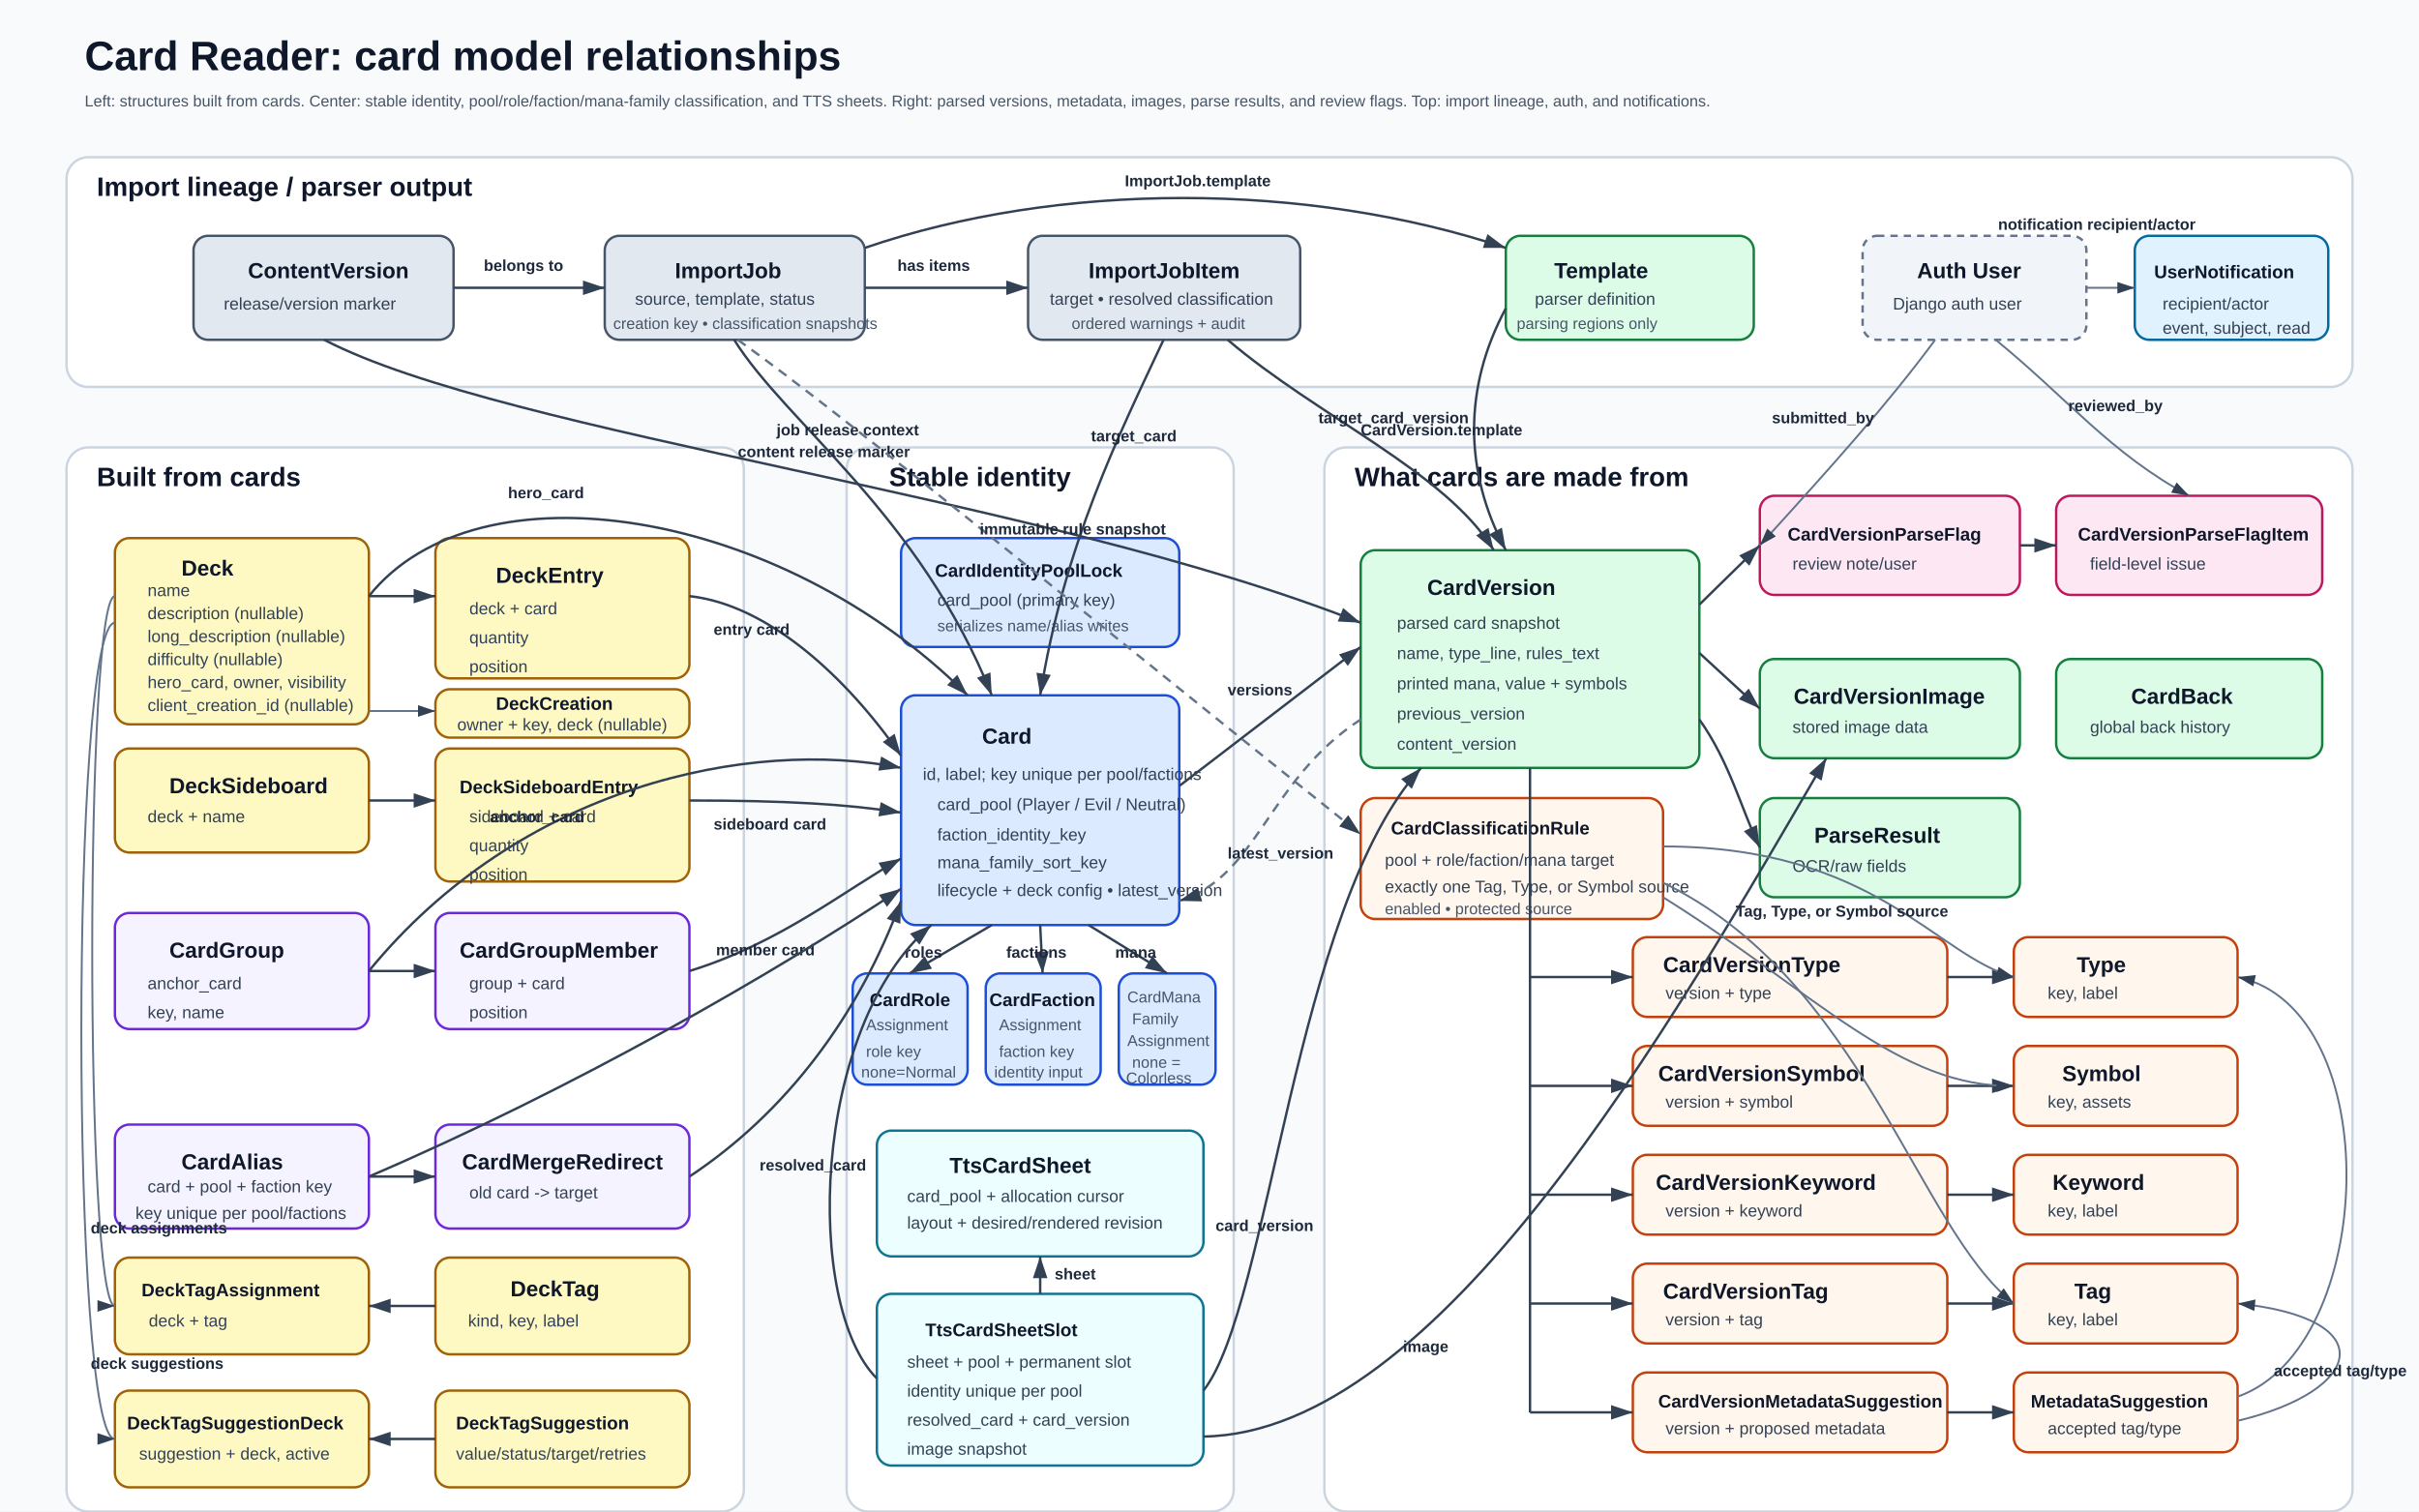
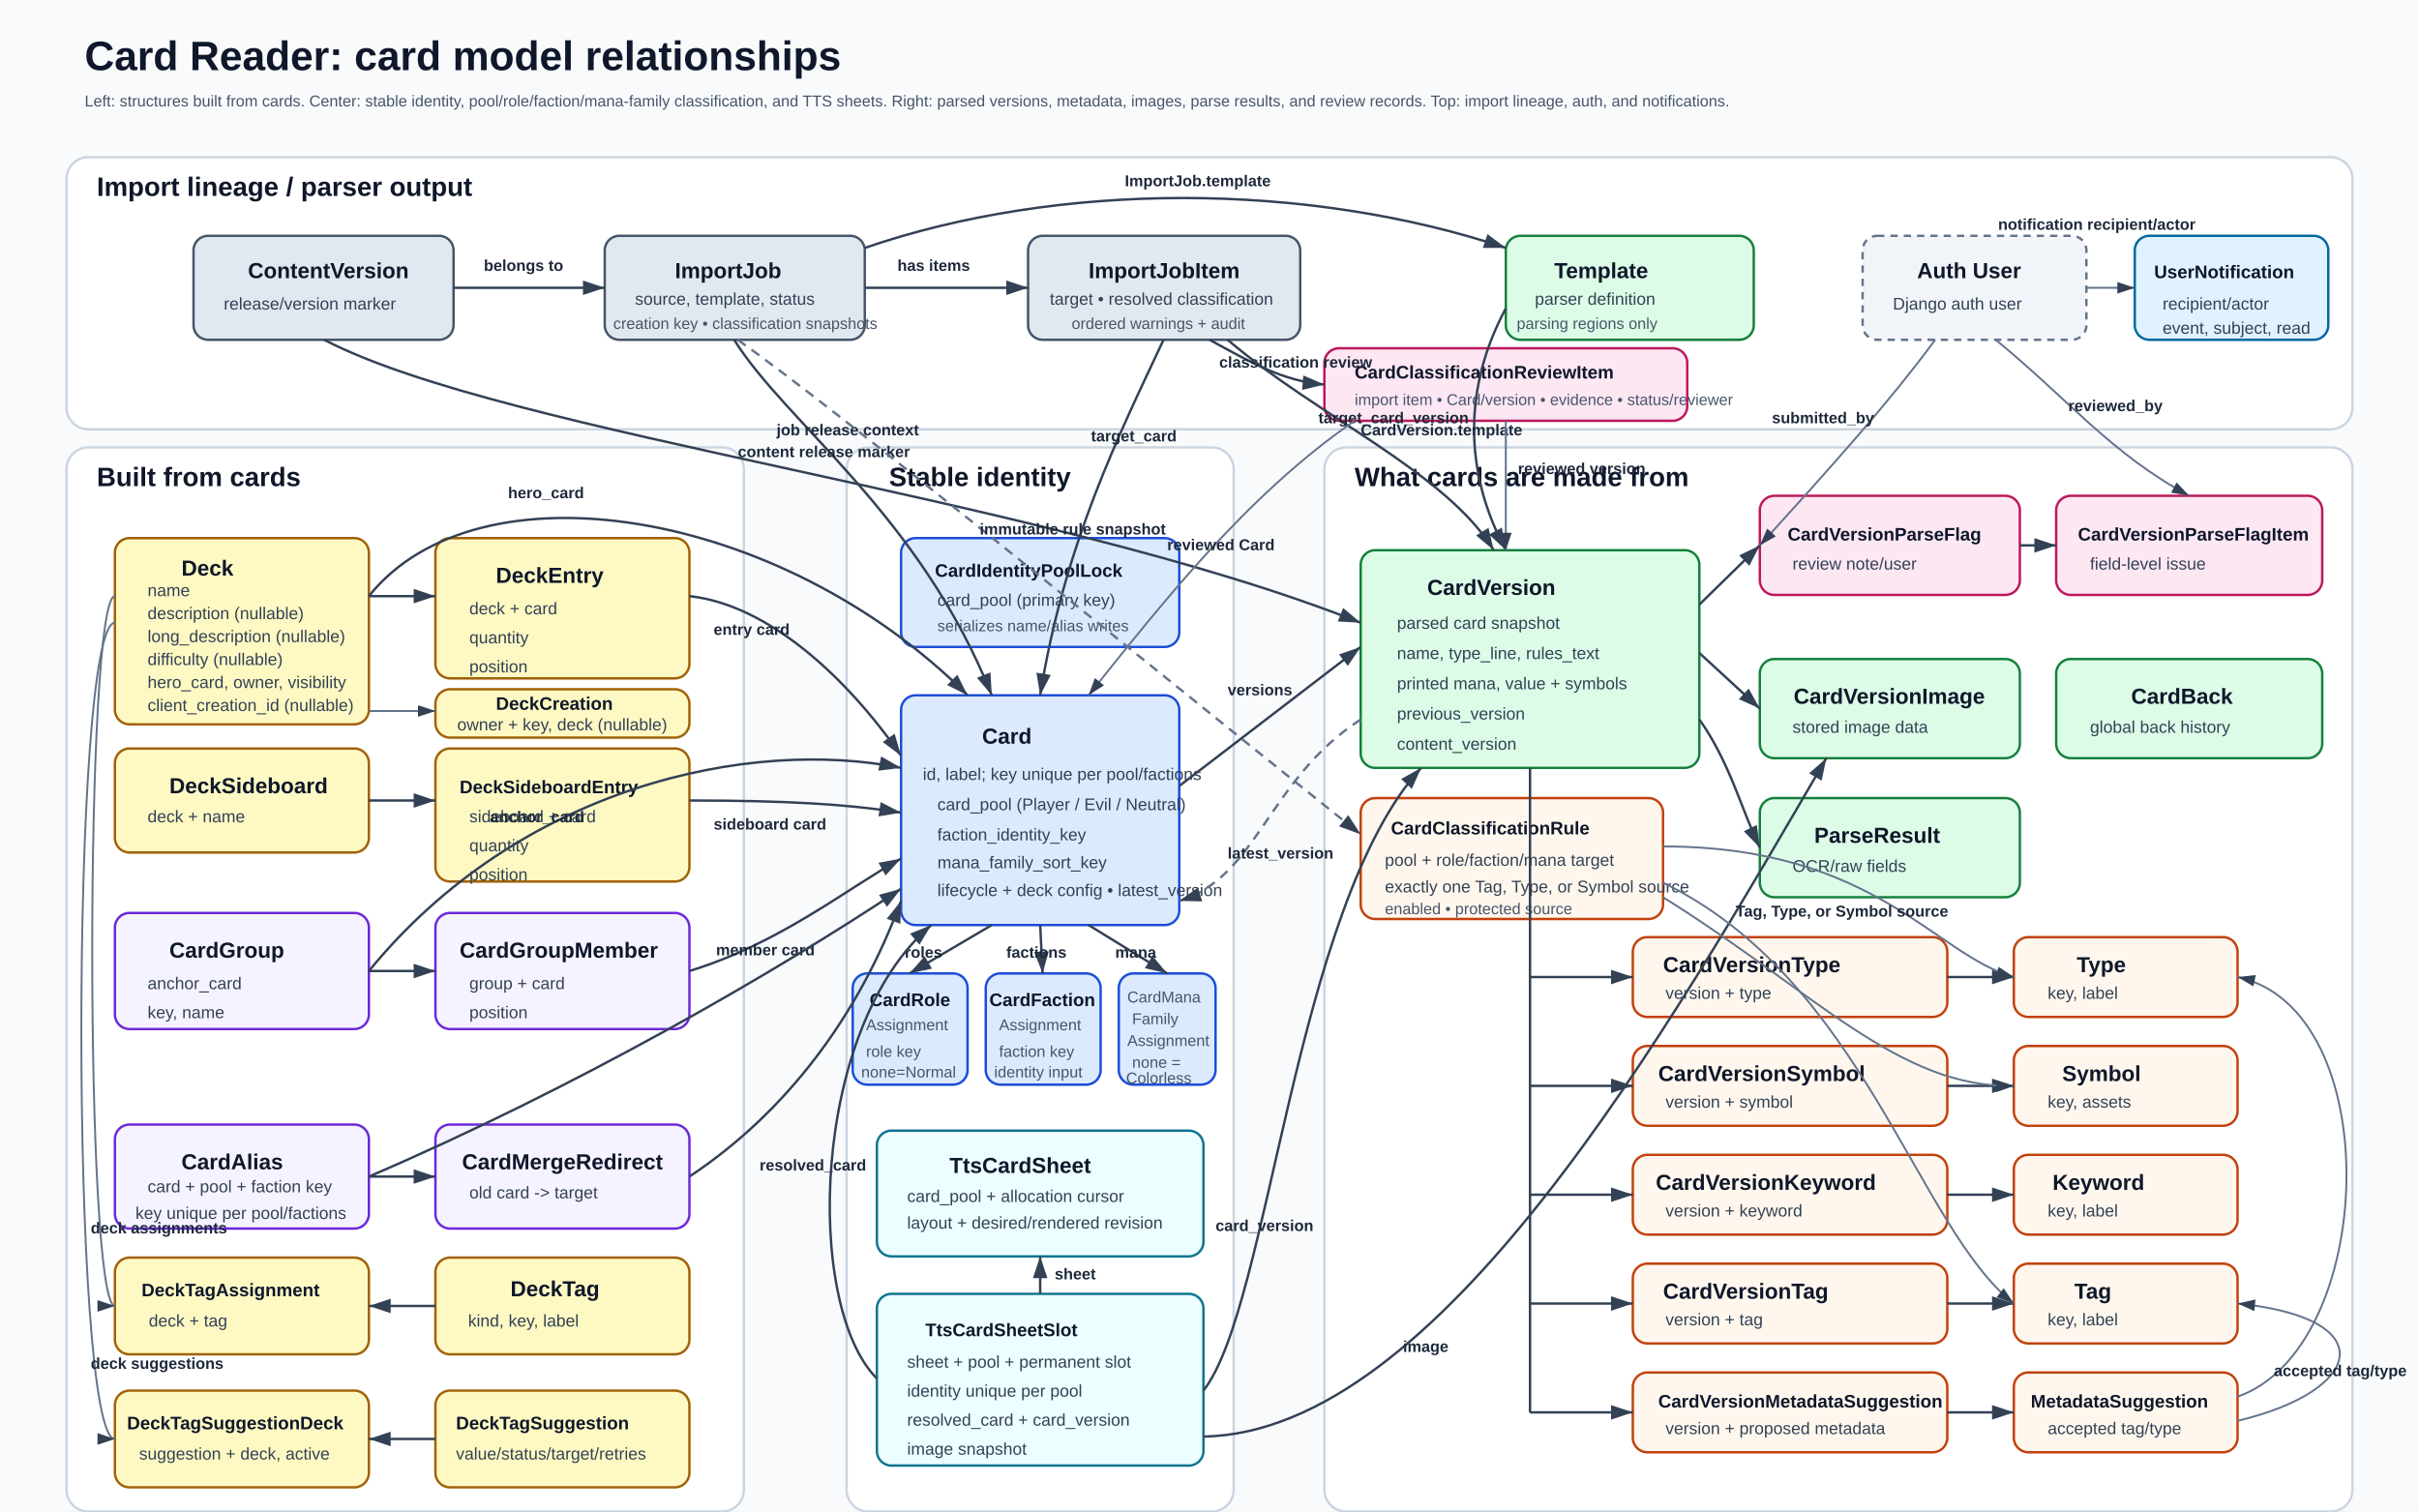
<svg xmlns="http://www.w3.org/2000/svg" width="2000" height="1250" viewBox="0 0 2000 1250" role="img" aria-labelledby="title desc">
  <defs>
    <marker id="arrow" markerWidth="10" markerHeight="10" refX="9" refY="3" orient="auto" markerUnits="strokeWidth">
      <path d="M0,0 L0,6 L9,3 z" fill="#334155" />
    </marker>
    <style>
      .bg { fill: #f8fafc; }
      .band { fill: #ffffff; stroke: #cbd5e1; stroke-width: 2; rx: 18; }
      .band-title { font: 700 22px Arial, sans-serif; fill: #0f172a; }
      .box { fill: #ffffff; stroke: #334155; stroke-width: 2; rx: 12; }
      .card { fill: #dbeafe; stroke: #1d4ed8; }
      .left { fill: #fef9c3; stroke: #a16207; }
      .group { fill: #f5f3ff; stroke: #6d28d9; }
      .version { fill: #dcfce7; stroke: #15803d; }
      .meta { fill: #fff7ed; stroke: #c2410c; }
      .review { fill: #fce7f3; stroke: #be185d; }
      .notify { fill: #e0f2fe; stroke: #0369a1; }
      .tts { fill: #ecfeff; stroke: #0e7490; }
      .import { fill: #e2e8f0; stroke: #475569; }
      .external { fill: #f1f5f9; stroke: #64748b; stroke-dasharray: 6 5; }
      .title { font: 700 18px Arial, sans-serif; fill: #0f172a; }
      .title-small { font: 700 15px Arial, sans-serif; fill: #0f172a; }
      .field { font: 14px Arial, sans-serif; fill: #334155; }
      .small { font: 13px Arial, sans-serif; fill: #475569; }
      .label { font: 13px Arial, sans-serif; fill: #1e293b; font-weight: 700; }
      .bus { stroke: #334155; stroke-width: 2; fill: none; }
      .line { stroke: #334155; stroke-width: 2; fill: none; marker-end: url(#arrow); }
      .soft { stroke: #64748b; stroke-width: 2; fill: none; stroke-dasharray: 8 6; marker-end: url(#arrow); }
      .thin { stroke: #64748b; stroke-width: 1.6; fill: none; marker-end: url(#arrow); }
    </style>
  </defs>
  <rect class="bg" width="2000" height="1250" />
  <text x="70" y="58" style="font: 800 34px Arial, sans-serif; fill: #0f172a;">Card Reader: card model relationships</text>
-   <text x="70" y="88" class="small">Left: structures built from cards. Center: stable identity, pool/role/faction/mana-family classification, and TTS sheets. Right: parsed versions, metadata, images, parse results, and review flags. Top: import lineage, auth, and notifications.</text>
-   <rect class="band" x="55" y="130" width="1890" height="190" />
+   <text x="70" y="88" class="small">Left: structures built from cards. Center: stable identity, pool/role/faction/mana-family classification, and TTS sheets. Right: parsed versions, metadata, images, parse results, and review records. Top: import lineage, auth, and notifications.</text>
+   <rect class="band" x="55" y="130" width="1890" height="225" />
  <text class="band-title" x="80" y="162">Import lineage / parser output</text>
  <rect class="box import" x="160" y="195" width="215" height="86" />
  <text class="title" x="205" y="230">ContentVersion</text>
  <text class="field" x="185" y="256">release/version marker</text>
  <rect class="box import" x="500" y="195" width="215" height="86" />
  <text class="title" x="558" y="230">ImportJob</text>
  <text class="field" x="525" y="252">source, template, status</text>
  <text class="small" x="507" y="272">creation key • classification snapshots</text>
  <rect class="box import" x="850" y="195" width="225" height="86" />
  <text class="title" x="900" y="230">ImportJobItem</text>
  <text class="field" x="868" y="252">target • resolved classification</text>
  <text class="small" x="886" y="272">ordered warnings + audit</text>
  <rect class="box version" x="1245" y="195" width="205" height="86" />
  <text class="title" x="1285" y="230">Template</text>
  <text class="field" x="1269" y="252">parser definition</text>
  <text class="small" x="1254" y="272">parsing regions only</text>
  <rect class="box external" x="1540" y="195" width="185" height="86" />
  <text class="title" x="1585" y="230">Auth User</text>
  <text class="field" x="1565" y="256">Django auth user</text>
  <rect class="box notify" x="1765" y="195" width="160" height="86" />
  <text class="title-small" x="1781" y="230">UserNotification</text>
  <text class="field" x="1788" y="256">recipient/actor</text>
  <text class="field" x="1788" y="276">event, subject, read</text>
+   <rect class="box review" x="1095" y="288" width="300" height="60" />
+   <text class="title-small" x="1120" y="313">CardClassificationReviewItem</text>
+   <text class="small" x="1120" y="335">import item • Card/version • evidence • status/reviewer</text>
  <rect class="band" x="55" y="370" width="560" height="880" />
  <text class="band-title" x="80" y="402">Built from cards</text>
  <rect class="box left" x="95" y="445" width="210" height="154" />
  <text class="title" x="150" y="476">Deck</text>
  <text class="field" x="122" y="493">name</text>
  <text class="field" x="122" y="512">description (nullable)</text>
  <text class="field" x="122" y="531">long_description (nullable)</text>
  <text class="field" x="122" y="550">difficulty (nullable)</text>
  <text class="field" x="122" y="569">hero_card, owner, visibility</text>
  <text class="field" x="122" y="588">client_creation_id (nullable)</text>
  <rect class="box left" x="360" y="445" width="210" height="116" />
  <text class="title" x="410" y="482">DeckEntry</text>
  <text class="field" x="388" y="508">deck + card</text>
  <text class="field" x="388" y="532">quantity</text>
  <text class="field" x="388" y="556">position</text>
  <rect class="box left" x="360" y="570" width="210" height="40" />
  <text class="title-small" x="410" y="587">DeckCreation</text>
  <text class="field" x="378" y="604">owner + key, deck (nullable)</text>
  <rect class="box left" x="95" y="619" width="210" height="86" />
  <text class="title" x="140" y="656">DeckSideboard</text>
  <text class="field" x="122" y="680">deck + name</text>
  <rect class="box left" x="360" y="619" width="210" height="110" />
  <text class="title-small" x="380" y="656">DeckSideboardEntry</text>
  <text class="field" x="388" y="680">sideboard + card</text>
  <text class="field" x="388" y="704">quantity</text>
  <text class="field" x="388" y="728">position</text>
  <rect class="box group" x="95" y="755" width="210" height="96" />
  <text class="title" x="140" y="792">CardGroup</text>
  <text class="field" x="122" y="818">anchor_card</text>
  <text class="field" x="122" y="842">key, name</text>
  <rect class="box group" x="360" y="755" width="210" height="96" />
  <text class="title" x="380" y="792">CardGroupMember</text>
  <text class="field" x="388" y="818">group + card</text>
  <text class="field" x="388" y="842">position</text>
  <rect class="box group" x="95" y="930" width="210" height="86" />
  <text class="title" x="150" y="967">CardAlias</text>
  <text class="field" x="122" y="986">card + pool + faction key</text>
  <text class="field" x="112" y="1008">key unique per pool/factions</text>
  <rect class="box group" x="360" y="930" width="210" height="86" />
  <text class="title" x="382" y="967">CardMergeRedirect</text>
  <text class="field" x="388" y="991">old card -&gt; target</text>
  <rect class="box left" x="95" y="1040" width="210" height="80" />
  <text class="title-small" x="117" y="1072">DeckTagAssignment</text>
  <text class="field" x="123" y="1097">deck + tag</text>
  <rect class="box left" x="360" y="1040" width="210" height="80" />
  <text class="title" x="422" y="1072">DeckTag</text>
  <text class="field" x="387" y="1097">kind, key, label</text>
  <rect class="box left" x="95" y="1150" width="210" height="80" />
  <text class="title-small" x="105" y="1182">DeckTagSuggestionDeck</text>
  <text class="field" x="115" y="1207">suggestion + deck, active</text>
  <rect class="box left" x="360" y="1150" width="210" height="80" />
  <text class="title-small" x="377" y="1182">DeckTagSuggestion</text>
  <text class="field" x="377" y="1207">value/status/target/retries</text>
  <rect class="band" x="700" y="370" width="320" height="880" />
  <text class="band-title" x="735" y="402">Stable identity</text>
  <rect class="box card" x="745" y="445" width="230" height="90" />
  <text class="title-small" x="773" y="477">CardIdentityPoolLock</text>
  <text class="field" x="775" y="501">card_pool (primary key)</text>
  <text class="small" x="775" y="522">serializes name/alias writes</text>
  <rect class="box card" x="745" y="575" width="230" height="190" />
  <text class="title" x="812" y="615">Card</text>
  <text class="field" x="763" y="645">id, label; key unique per pool/factions</text>
  <text class="field" x="775" y="670">card_pool (Player / Evil / Neutral)</text>
  <text class="field" x="775" y="695">faction_identity_key</text>
  <text class="field" x="775" y="718">mana_family_sort_key</text>
  <text class="field" x="775" y="741">lifecycle + deck config • latest_version</text>
  <rect class="box card" x="705" y="805" width="95" height="92" />
  <text x="719" y="832" class="title-small">CardRole</text>
  <text x="716" y="852" class="small">Assignment</text>
  <text x="716" y="874" class="small">role key</text>
  <text x="712" y="891" class="small">none=Normal</text>
  <rect class="box card" x="815" y="805" width="95" height="92" />
  <text x="818" y="832" class="title-small">CardFaction</text>
  <text x="826" y="852" class="small">Assignment</text>
  <text x="826" y="874" class="small">faction key</text>
  <text x="822" y="891" class="small">identity input</text>
  <rect class="box card" x="925" y="805" width="80" height="92" />
  <text x="932" y="829" class="small">CardMana</text>
  <text x="936" y="847" class="small">Family</text>
  <text x="932" y="865" class="small">Assignment</text>
  <text x="936" y="883" class="small">none =</text>
  <text x="931" y="896" class="small">Colorless</text>
  <rect class="box tts" x="725" y="935" width="270" height="104" />
  <text class="title" x="785" y="970">TtsCardSheet</text>
  <text class="field" x="750" y="994">card_pool + allocation cursor</text>
  <text class="field" x="750" y="1016">layout + desired/rendered revision</text>
  <rect class="box tts" x="725" y="1070" width="270" height="142" />
  <text class="title-small" x="765" y="1105">TtsCardSheetSlot</text>
  <text class="field" x="750" y="1131">sheet + pool + permanent slot</text>
  <text class="field" x="750" y="1155">identity unique per pool</text>
  <text class="field" x="750" y="1179">resolved_card + card_version</text>
  <text class="field" x="750" y="1203">image snapshot</text>
  <rect class="band" x="1095" y="370" width="850" height="880" />
  <text class="band-title" x="1120" y="402">What cards are made from</text>
  <rect class="box version" x="1125" y="455" width="280" height="180" />
  <text class="title" x="1180" y="492">CardVersion</text>
  <text class="field" x="1155" y="520">parsed card snapshot</text>
  <text class="field" x="1155" y="545">name, type_line, rules_text</text>
  <text class="field" x="1155" y="570">printed mana, value + symbols</text>
  <text class="field" x="1155" y="595">previous_version</text>
  <text class="field" x="1155" y="620">content_version</text>
  <rect class="box review" x="1455" y="410" width="215" height="82" />
  <text class="title-small" x="1478" y="447">CardVersionParseFlag</text>
  <text class="field" x="1482" y="471">review note/user</text>
  <rect class="box review" x="1700" y="410" width="220" height="82" />
  <text class="title-small" x="1718" y="447">CardVersionParseFlagItem</text>
  <text class="field" x="1728" y="471">field-level issue</text>
  <rect class="box version" x="1455" y="545" width="215" height="82" />
  <text class="title" x="1483" y="582">CardVersionImage</text>
  <text class="field" x="1482" y="606">stored image data</text>
  <rect class="box version" x="1700" y="545" width="220" height="82" />
  <text class="title" x="1762" y="582">CardBack</text>
  <text class="field" x="1728" y="606">global back history</text>
  <rect class="box version" x="1455" y="660" width="215" height="82" />
  <text class="title" x="1500" y="697">ParseResult</text>
  <text class="field" x="1482" y="721">OCR/raw fields</text>
  <rect class="box meta" x="1125" y="660" width="250" height="100" />
  <text class="title-small" x="1150" y="690">CardClassificationRule</text>
  <text class="field" x="1145" y="716">pool + role/faction/mana target</text>
  <text class="field" x="1145" y="738">exactly one Tag, Type, or Symbol source</text>
  <text class="small" x="1145" y="756">enabled • protected source</text>
  <rect class="box meta" x="1350" y="775" width="260" height="66" />
  <text class="title" x="1375" y="804">CardVersionType</text>
  <text class="field" x="1377" y="826">version + type</text>
  <rect class="box meta" x="1350" y="865" width="260" height="66" />
  <text class="title" x="1371" y="894">CardVersionSymbol</text>
  <text class="field" x="1377" y="916">version + symbol</text>
  <rect class="box meta" x="1350" y="955" width="260" height="66" />
  <text class="title" x="1369" y="984">CardVersionKeyword</text>
  <text class="field" x="1377" y="1006">version + keyword</text>
  <rect class="box meta" x="1350" y="1045" width="260" height="66" />
  <text class="title" x="1375" y="1074">CardVersionTag</text>
  <text class="field" x="1377" y="1096">version + tag</text>
  <rect class="box meta" x="1350" y="1135" width="260" height="66" />
  <text class="title-small" x="1371" y="1164">CardVersionMetadataSuggestion</text>
  <text class="field" x="1377" y="1186">version + proposed metadata</text>
  <rect class="box meta" x="1665" y="775" width="185" height="66" />
  <text class="title" x="1717" y="804">Type</text>
  <text class="field" x="1693" y="826">key, label</text>
  <rect class="box meta" x="1665" y="865" width="185" height="66" />
  <text class="title" x="1705" y="894">Symbol</text>
  <text class="field" x="1693" y="916">key, assets</text>
  <rect class="box meta" x="1665" y="955" width="185" height="66" />
  <text class="title" x="1697" y="984">Keyword</text>
  <text class="field" x="1693" y="1006">key, label</text>
  <rect class="box meta" x="1665" y="1045" width="185" height="66" />
  <text class="title" x="1715" y="1074">Tag</text>
  <text class="field" x="1693" y="1096">key, label</text>
  <rect class="box meta" x="1665" y="1135" width="185" height="66" />
  <text class="title-small" x="1679" y="1164">MetadataSuggestion</text>
  <text class="field" x="1693" y="1186">accepted tag/type</text>
  <path class="line" d="M375 238 L500 238" />
  <text class="label" x="400" y="224">belongs to</text>
  <path class="line" d="M715 238 L850 238" />
  <text class="label" x="742" y="224">has items</text>
+   <path class="line" d="M1000 281 C1035 300, 1060 315, 1095 318" />
+   <text class="label" x="1008" y="304">classification review</text>
  <path class="line" d="M715 205 C875 150, 1080 150, 1245 205" />
  <text class="label" x="930" y="154">ImportJob.template</text>
  <path class="line" d="M607 281 C650 350, 760 425, 820 575" />
  <text class="label" x="642" y="360">job release context</text>
  <path class="line" d="M962 281 C925 360, 880 450, 860 575" />
  <text class="label" x="902" y="365">target_card</text>
  <path class="line" d="M1015 281 C1090 345, 1195 390, 1235 455" />
  <text class="label" x="1090" y="350">target_card_version</text>
  <path class="line" d="M268 281 C420 360, 860 410, 1125 515" />
  <text class="label" x="610" y="378">content release marker</text>
  <path class="line" d="M1245 255 C1210 320, 1210 390, 1245 455" />
  <text class="label" x="1125" y="360">CardVersion.template</text>
+   <path class="thin" d="M1245 348 L1245 455" />
+   <text class="label" x="1255" y="392">reviewed version</text>
+   <path class="thin" d="M1120 348 C1030 410, 960 500, 900 575" />
+   <text class="label" x="965" y="455">reviewed Card</text>
  <path class="soft" d="M610 281 C700 345, 900 510, 1125 690" />
  <text class="label" x="810" y="442">immutable rule snapshot</text>
  <path class="thin" d="M1725 238 L1765 238" />
  <text class="label" x="1652" y="190">notification recipient/actor</text>
  <path class="line" d="M305 493 L360 493" />
  <path class="thin" d="M305 588 L360 588" />
  <path class="line" d="M305 662 L360 662" />
  <path class="line" d="M305 803 L360 803" />
  <path class="line" d="M305 973 L360 973" />
  <path class="line" d="M360 1080 L305 1080" />
  <path class="line" d="M360 1190 L305 1190" />
  <path class="thin" d="M95 493 C70 493, 70 1080, 95 1080" />
  <text class="label" x="75" y="1020">deck assignments</text>
  <path class="thin" d="M95 515 C58 515, 58 1190, 95 1190" />
  <text class="label" x="75" y="1132">deck suggestions</text>
  <path class="line" d="M570 493 C635 500, 700 560, 745 625" />
  <text class="label" x="590" y="525">entry card</text>
  <path class="line" d="M570 662 C650 662, 700 665, 745 672" />
  <text class="label" x="590" y="686">sideboard card</text>
  <path class="line" d="M570 803 C645 780, 700 735, 745 710" />
  <text class="label" x="592" y="790">member card</text>
  <path class="line" d="M305 493 C395 380, 645 420, 800 575" />
  <text class="label" x="420" y="412">hero_card</text>
  <path class="line" d="M305 803 C430 650, 620 610, 745 635" />
  <text class="label" x="405" y="680">anchor_card</text>
  <path class="line" d="M305 973 C475 900, 640 805, 745 735" />
  <path class="line" d="M570 973 C650 920, 710 840, 745 745" />
  <path class="line" d="M975 650 L1125 535" />
  <text class="label" x="1015" y="575">versions</text>
  <path class="soft" d="M1125 595 C1048 645, 1040 725, 975 745" />
  <text class="label" x="1015" y="710">latest_version</text>
  <path class="line" d="M820 765 L752 805" />
  <text class="label" x="748" y="792">roles</text>
  <path class="line" d="M860 765 L862 805" />
  <text class="label" x="832" y="792">factions</text>
  <path class="line" d="M900 765 L965 805" />
  <text class="label" x="922" y="792">mana</text>
  <path class="line" d="M860 1070 L860 1039" />
  <text class="label" x="872" y="1058">sheet</text>
  <path class="line" d="M725 1140 C665 1080, 670 850, 770 765" />
  <text class="label" x="628" y="968">resolved_card</text>
  <path class="line" d="M995 1150 C1050 1080, 1070 750, 1175 635" />
  <text class="label" x="1005" y="1018">card_version</text>
  <path class="line" d="M995 1188 C1190 1185, 1380 850, 1510 627" />
  <text class="label" x="1160" y="1118">image</text>
  <path class="line" d="M1405 500 L1455 451" />
  <path class="line" d="M1405 540 L1455 586" />
  <path class="line" d="M1405 595 C1430 630, 1440 670, 1455 701" />
  <path class="line" d="M1670 451 L1700 451" />
  <path class="bus" d="M1265 635 L1265 1168" />
  <path class="line" d="M1265 808 L1350 808" />
  <path class="line" d="M1265 898 L1350 898" />
  <path class="line" d="M1265 988 L1350 988" />
  <path class="line" d="M1265 1078 L1350 1078" />
  <path class="line" d="M1265 1168 L1350 1168" />
  <path class="line" d="M1610 808 L1665 808" />
  <path class="line" d="M1610 898 L1665 898" />
  <path class="line" d="M1610 988 L1665 988" />
  <path class="line" d="M1610 1078 L1665 1078" />
  <path class="line" d="M1610 1168 L1665 1168" />
  <path class="thin" d="M1375 700 C1550 700, 1600 790, 1665 808" />
  <path class="thin" d="M1375 730 C1540 810, 1585 1015, 1665 1078" />
  <path class="thin" d="M1375 742 C1500 820, 1570 900, 1665 898" />
  <text class="label" x="1435" y="758">Tag, Type, or Symbol source</text>
  <path class="thin" d="M1850 1155 C1965 1115, 1975 835, 1850 808" />
  <path class="thin" d="M1850 1175 C1955 1150, 1970 1090, 1850 1078" />
  <text class="label" x="1880" y="1138">accepted tag/type</text>
  <path class="thin" d="M1600 281 C1560 335, 1515 385, 1455 451" />
  <text class="label" x="1465" y="350">submitted_by</text>
  <path class="thin" d="M1650 281 C1710 330, 1745 375, 1810 410" />
  <text class="label" x="1710" y="340">reviewed_by</text>
</svg>
